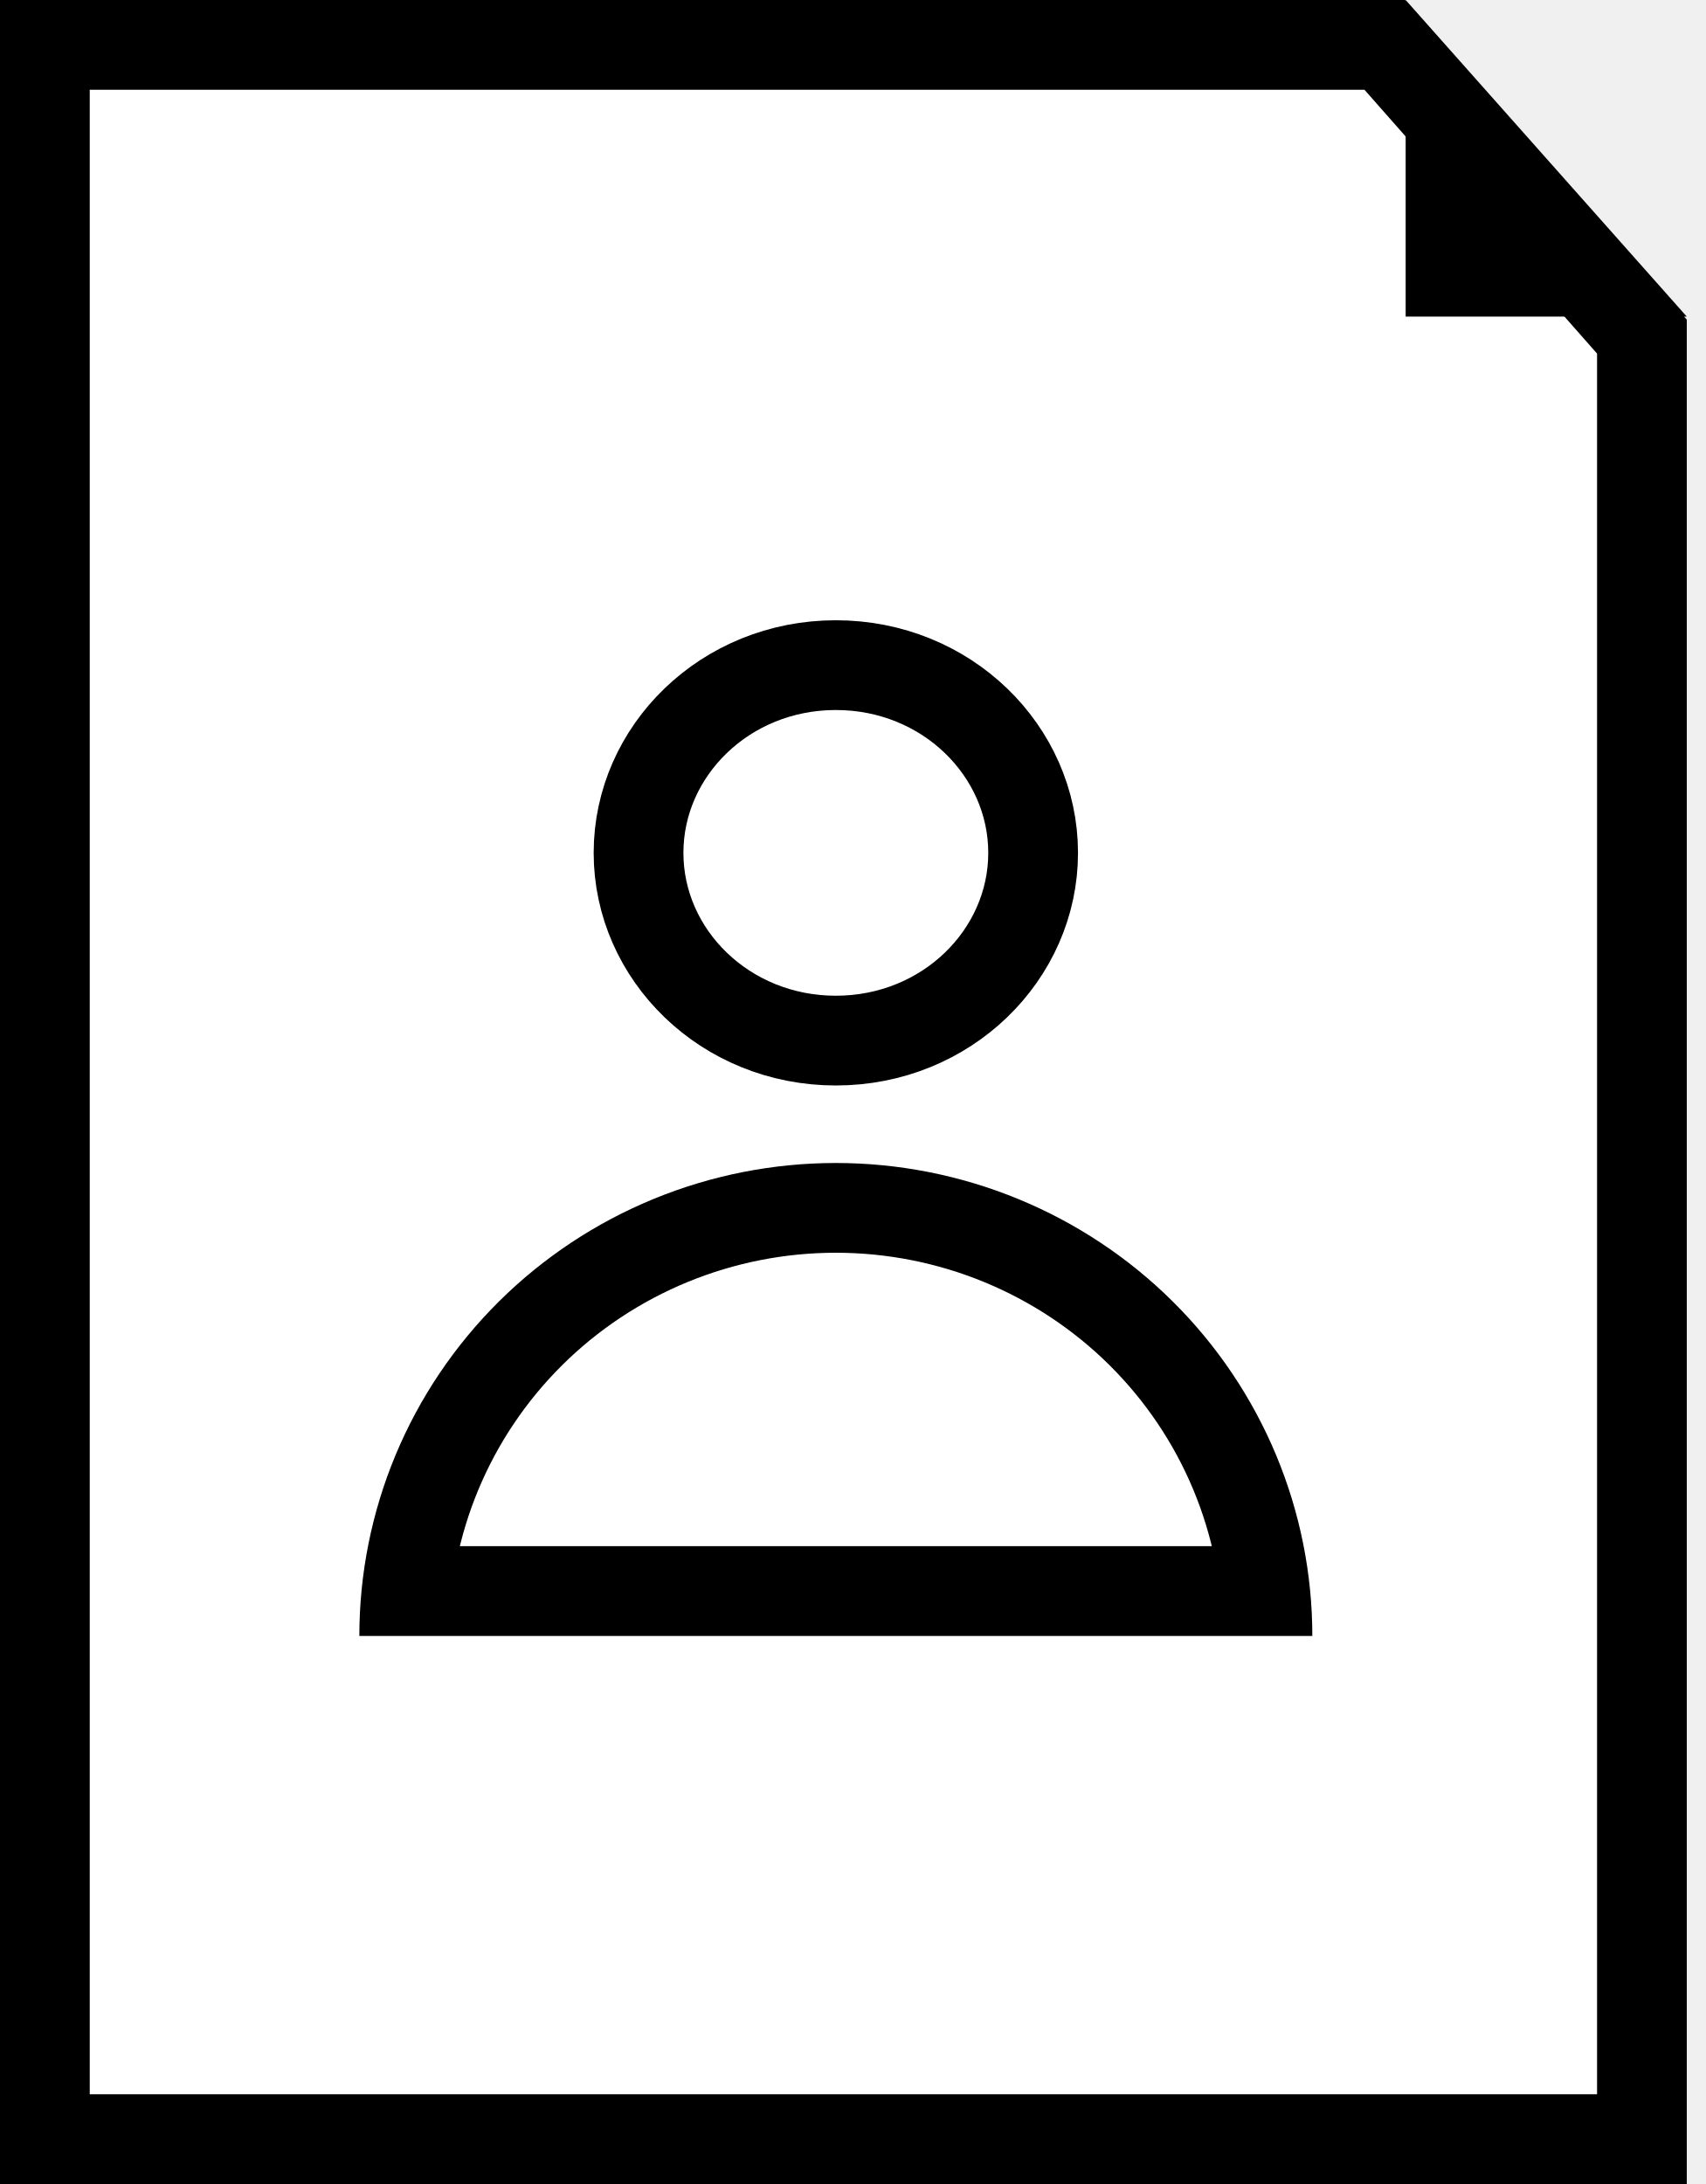
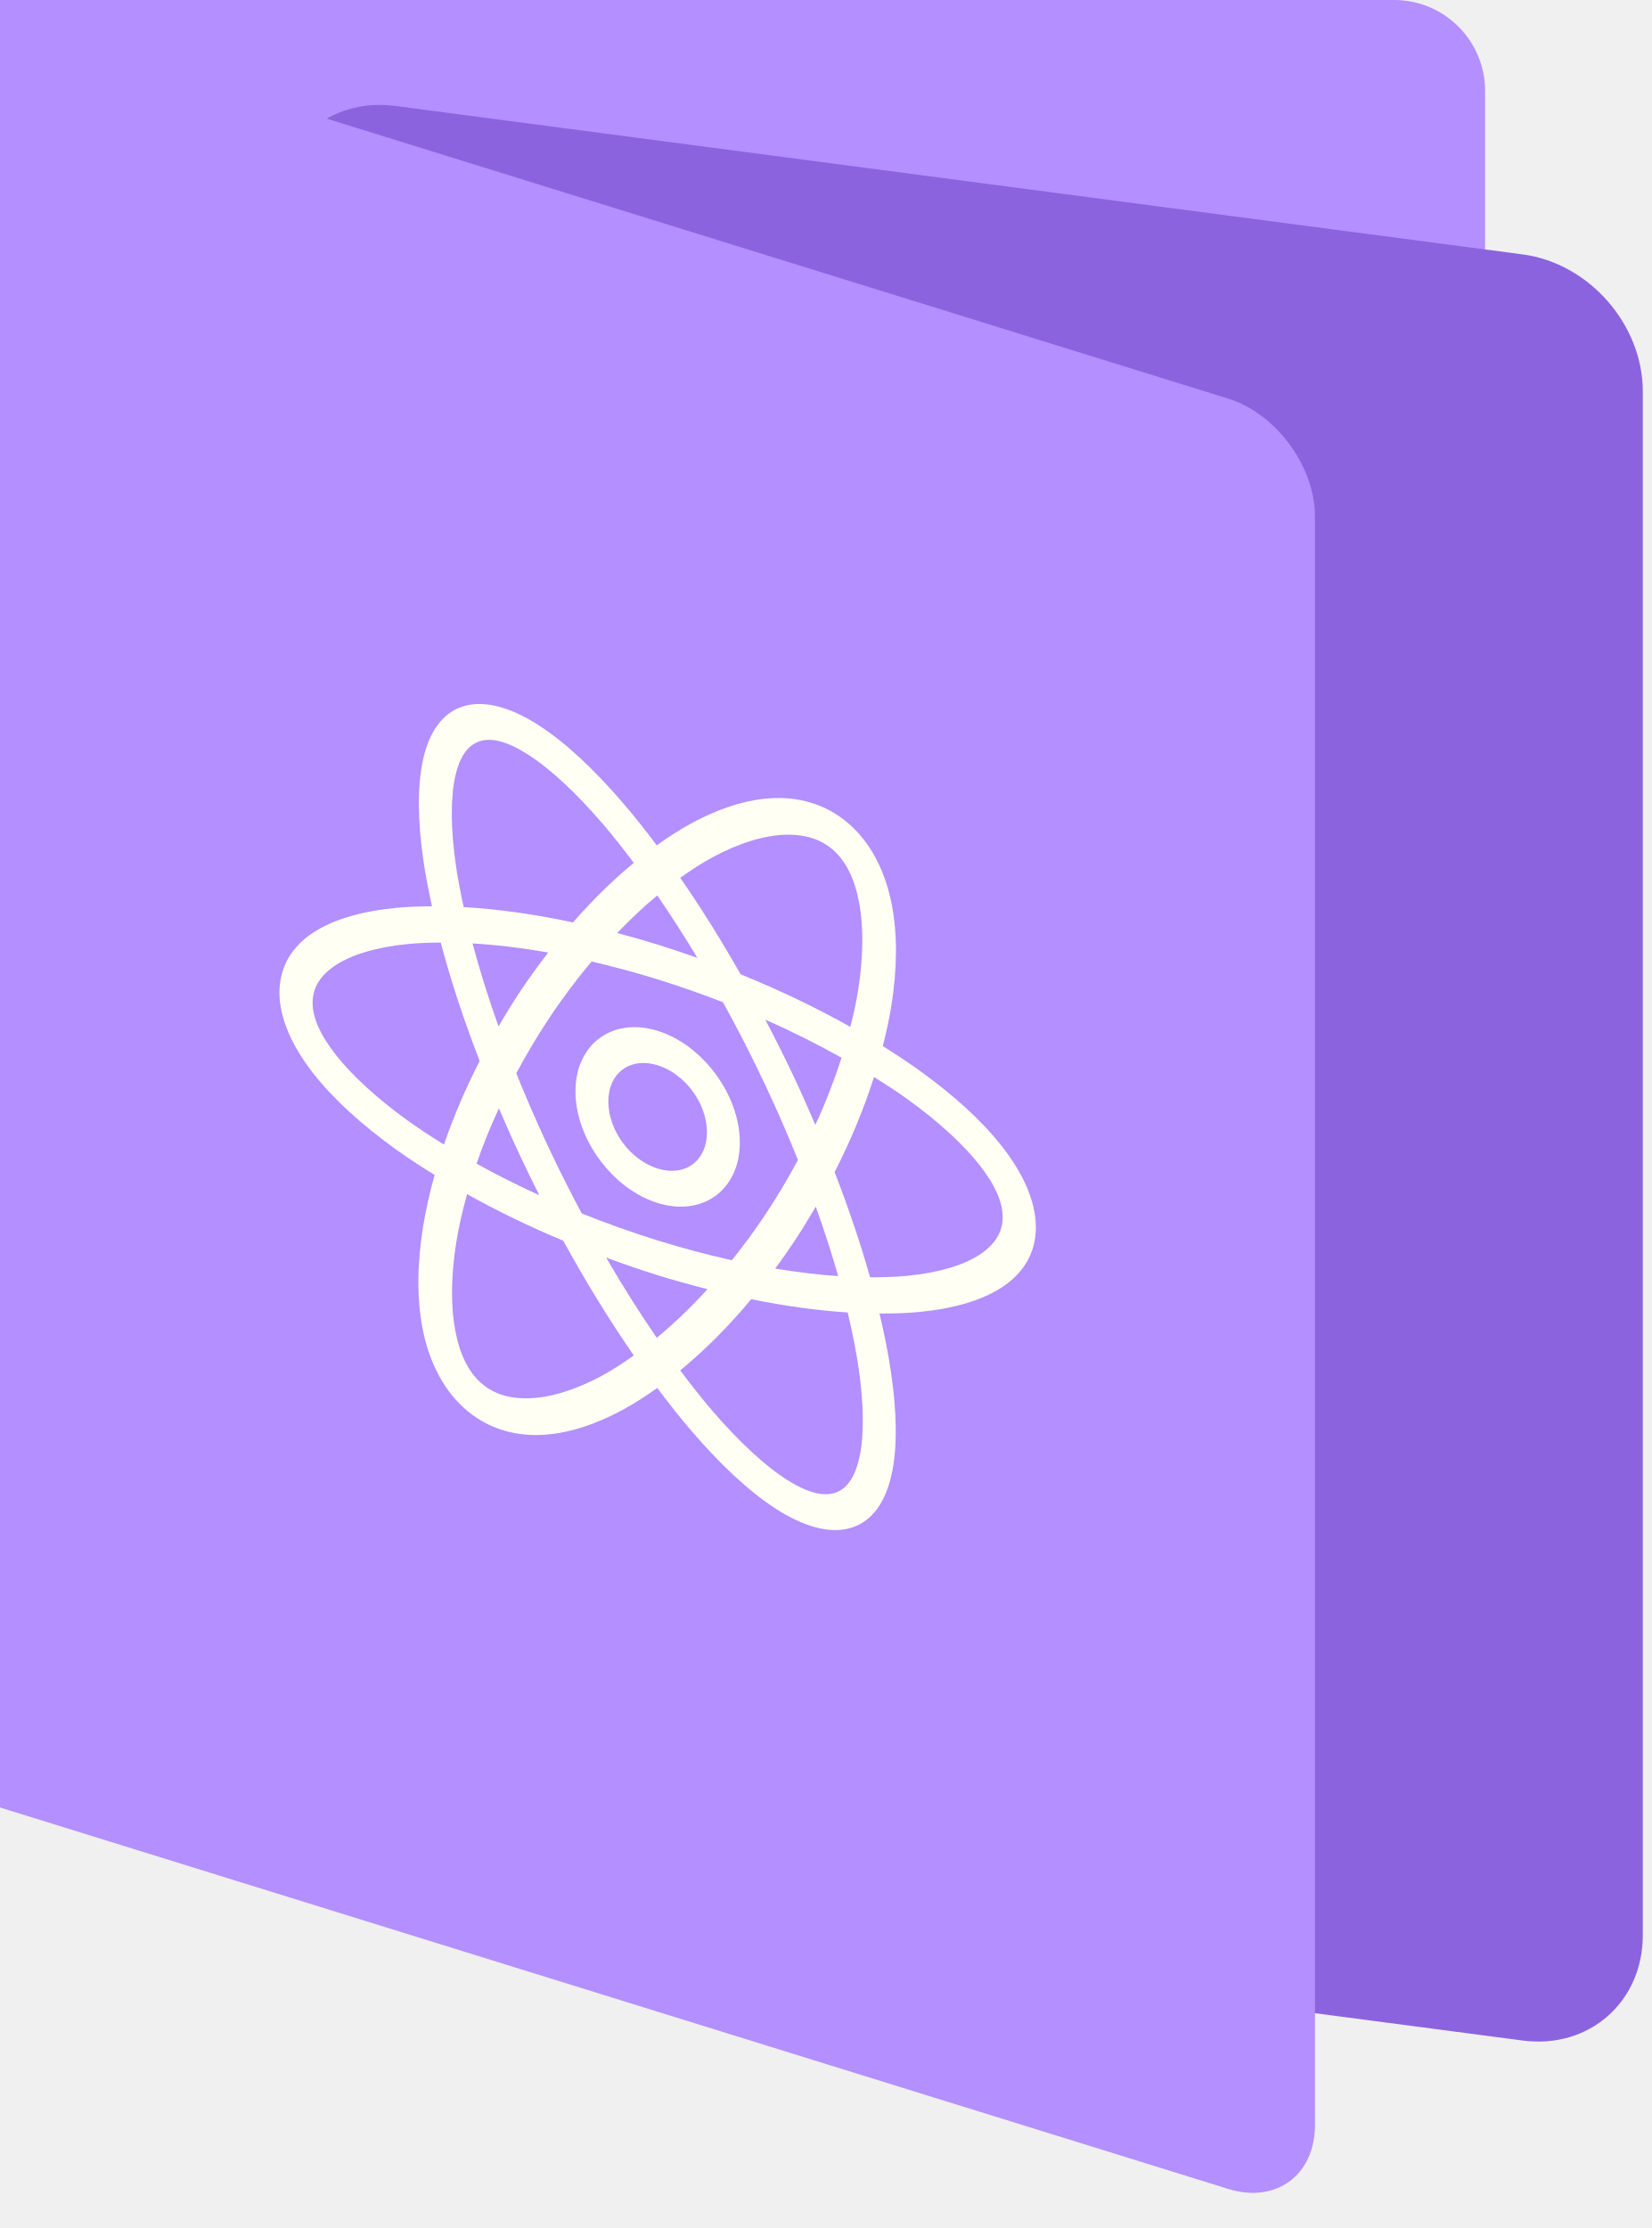
- <svg xmlns="http://www.w3.org/2000/svg" width="57" height="73" viewBox="0 0 57 73" fill="none">
-   <mask id="path-1-inside-1_113_47" fill="white">
-     <path fill-rule="evenodd" clip-rule="evenodd" d="M46.966 0H0V73H56.386V10.684L46.966 0Z" />
-   </mask>
-   <path fill-rule="evenodd" clip-rule="evenodd" d="M46.966 0H0V73H56.386V10.684L46.966 0Z" fill="white" />
-   <path d="M0 0V-3H-3V0H0ZM46.966 0L49.216 -1.984L48.32 -3H46.966V0ZM0 73H-3V76H0V73ZM56.386 73V76H59.386V73H56.386ZM56.386 10.684H59.386V9.551L58.636 8.7L56.386 10.684ZM0 3H46.966V-3H0V3ZM3 73V0H-3V73H3ZM56.386 70H0V76H56.386V70ZM53.386 10.684V73H59.386V10.684H53.386ZM58.636 8.7L49.216 -1.984L44.715 1.984L54.135 12.668L58.636 8.7Z" fill="black" mask="url(#path-1-inside-1_113_47)" />
-   <path d="M53.047 9.082H48.488V3.948L53.047 9.082Z" fill="white" stroke="black" stroke-width="3" />
-   <path d="M34.535 28.507C34.535 31.916 31.64 34.782 27.94 34.782C24.24 34.782 21.345 31.916 21.345 28.507C21.345 25.098 24.24 22.232 27.94 22.232C31.64 22.232 34.535 25.098 34.535 28.507Z" fill="white" stroke="black" stroke-width="3" />
-   <mask id="path-5-inside-2_113_47" fill="white">
-     <path d="M43.868 54.681C43.868 52.605 43.456 50.55 42.656 48.632C41.855 46.714 40.682 44.971 39.203 43.503C37.724 42.035 35.968 40.871 34.035 40.076C32.103 39.282 30.032 38.873 27.94 38.873C25.848 38.873 23.777 39.282 21.845 40.076C19.912 40.871 18.156 42.035 16.677 43.503C15.198 44.971 14.024 46.714 13.224 48.632C12.424 50.55 12.012 52.605 12.012 54.681L27.94 54.681H43.868Z" />
-   </mask>
-   <path d="M43.868 54.681C43.868 52.605 43.456 50.55 42.656 48.632C41.855 46.714 40.682 44.971 39.203 43.503C37.724 42.035 35.968 40.871 34.035 40.076C32.103 39.282 30.032 38.873 27.94 38.873C25.848 38.873 23.777 39.282 21.845 40.076C19.912 40.871 18.156 42.035 16.677 43.503C15.198 44.971 14.024 46.714 13.224 48.632C12.424 50.55 12.012 52.605 12.012 54.681L27.94 54.681H43.868Z" fill="white" stroke="black" stroke-width="6" mask="url(#path-5-inside-2_113_47)" />
+ <svg xmlns="http://www.w3.org/2000/svg" width="109" height="147" viewBox="0 0 109 147" fill="none">
+   <path d="M0 0H92C95.314 0 98 2.686 98 6V118H0V0Z" fill="#B38FFF" />
+   <rect width="91.025" height="117.847" rx="8" transform="matrix(0.991445 0.130526 0 1 18.1624 5.94727)" fill="#8B63DF" />
+   <path d="M0 1.134L81.045 26.299C84.21 27.282 86.775 30.765 86.775 34.078V140.199C86.775 143.513 84.21 145.403 81.045 144.42L0 119.255V1.134Z" fill="#B38FFF" />
+   <path d="M53.762 53.041C52.916 52.748 52.031 52.628 51.144 52.654C49.369 52.705 47.508 53.302 45.599 54.335C44.851 54.74 44.096 55.234 43.339 55.772C42.598 54.788 41.859 53.848 41.127 52.998C39.22 50.781 37.365 49.032 35.594 47.881C33.823 46.73 32.06 46.164 30.613 46.589C29.166 47.015 28.3 48.352 27.912 50.138C27.523 51.925 27.564 54.208 27.954 56.871C28.09 57.796 28.285 58.783 28.505 59.795C27.678 59.8 26.875 59.827 26.13 59.9C23.883 60.122 22.023 60.644 20.669 61.532C19.314 62.42 18.44 63.737 18.44 65.481C18.44 67.225 19.314 69.082 20.669 70.811C22.023 72.54 23.883 74.22 26.13 75.837C26.927 76.41 27.789 76.971 28.679 77.524C28.359 78.677 28.099 79.812 27.922 80.91C27.532 83.333 27.491 85.591 27.88 87.623C28.269 89.654 29.135 91.539 30.59 92.87C32.044 94.201 33.814 94.729 35.589 94.677C37.364 94.626 39.223 94.031 41.132 92.997C41.873 92.596 42.623 92.109 43.373 91.577C44.127 92.58 44.88 93.538 45.625 94.404C47.532 96.621 49.39 98.37 51.161 99.521C52.932 100.672 54.692 101.237 56.139 100.812C57.587 100.386 58.452 99.049 58.84 97.263C59.229 95.477 59.186 93.193 58.796 90.53C58.619 89.319 58.359 88.021 58.038 86.665C58.957 86.666 59.846 86.641 60.667 86.561C62.914 86.339 64.774 85.815 66.128 84.927C67.483 84.039 68.357 82.724 68.357 80.98C68.357 79.236 67.483 77.377 66.128 75.648C64.774 73.918 62.914 72.241 60.667 70.624C59.911 70.081 59.096 69.548 58.256 69.022C58.477 68.141 58.675 67.269 58.811 66.423C59.201 64 59.242 61.74 58.853 59.708C58.464 57.676 57.596 55.794 56.141 54.463C55.414 53.797 54.608 53.333 53.762 53.041ZM53.663 55.321C54.193 55.501 54.646 55.774 55.033 56.129C55.808 56.837 56.38 57.926 56.686 59.521C56.991 61.116 56.981 63.139 56.62 65.377C56.497 66.143 56.318 66.94 56.114 67.751C53.896 66.503 51.465 65.334 48.875 64.285C47.573 61.993 46.236 59.861 44.888 57.916C45.6 57.409 46.309 56.947 47 56.573C48.763 55.619 50.433 55.115 51.826 55.075C52.523 55.055 53.132 55.142 53.663 55.321ZM33.079 48.937C33.613 49.087 34.224 49.379 34.922 49.833C36.319 50.741 37.992 52.282 39.757 54.333C40.434 55.12 41.126 56.002 41.824 56.93C40.466 58.046 39.119 59.363 37.81 60.861C35.228 60.307 32.807 59.974 30.598 59.85C30.396 58.918 30.219 58.014 30.096 57.174C29.735 54.71 29.726 52.678 30.032 51.269C30.339 49.86 30.916 49.124 31.698 48.894C32.089 48.779 32.545 48.786 33.079 48.937ZM43.373 59.081C44.256 60.362 45.14 61.739 46.017 63.196C45.156 62.891 44.284 62.598 43.398 62.323C42.495 62.043 41.607 61.79 40.729 61.556C41.606 60.642 42.489 59.814 43.373 59.081ZM43.398 64.617C44.873 65.075 46.311 65.585 47.71 66.126C48.672 67.872 49.612 69.7 50.508 71.603C51.295 73.275 52.008 74.922 52.656 76.531C52.001 77.754 51.277 78.974 50.478 80.174C49.776 81.23 49.042 82.213 48.296 83.148C46.717 82.796 45.08 82.364 43.398 81.842C41.676 81.307 40.003 80.706 38.388 80.06C37.655 78.682 36.933 77.264 36.242 75.796C35.446 74.104 34.725 72.44 34.07 70.813C34.727 69.586 35.452 68.36 36.252 67.156C37.144 65.817 38.081 64.581 39.038 63.438C40.452 63.767 41.906 64.153 43.398 64.617ZM50.504 67.278C52.291 68.066 53.969 68.912 55.531 69.786C55.068 71.234 54.497 72.719 53.805 74.219C53.355 73.173 52.89 72.118 52.387 71.05C51.778 69.757 51.145 68.506 50.504 67.278ZM36.178 62.847C35.55 63.662 34.932 64.504 34.335 65.401C33.826 66.166 33.351 66.941 32.897 67.718C32.211 65.8 31.643 63.971 31.183 62.246C32.734 62.337 34.403 62.532 36.178 62.847ZM57.677 71.056C58.446 71.538 59.189 72.023 59.87 72.513C61.942 74.004 63.581 75.516 64.643 76.872C65.705 78.229 66.166 79.351 66.166 80.3C66.166 81.25 65.705 82.085 64.643 82.782C63.581 83.479 61.942 83.973 59.87 84.177C59.113 84.252 58.281 84.274 57.417 84.272C56.8 82.082 56.013 79.754 55.076 77.336C56.153 75.228 57.023 73.116 57.677 71.056ZM29.083 62.188C29.73 64.63 30.589 67.255 31.651 70.002C30.708 71.849 29.917 73.699 29.297 75.516C28.463 74.998 27.66 74.475 26.927 73.948C24.855 72.457 23.216 70.945 22.154 69.589C21.091 68.232 20.63 67.111 20.63 66.161C20.63 65.211 21.091 64.376 22.154 63.679C23.216 62.983 24.855 62.488 26.927 62.284C27.597 62.218 28.328 62.194 29.083 62.188ZM43.398 68.013C40.416 67.087 37.975 68.885 37.975 72.008C37.975 75.131 40.416 78.445 43.398 79.371C46.381 80.297 48.822 78.499 48.822 75.376C48.822 72.253 46.381 68.939 43.398 68.013ZM43.398 70.285C45.208 70.847 46.652 72.807 46.652 74.702C46.652 76.598 45.208 77.661 43.398 77.099C41.588 76.537 40.144 74.577 40.144 72.681C40.144 70.786 41.588 69.723 43.398 70.285ZM53.832 79.616C54.401 81.202 54.895 82.735 55.311 84.195C54.006 84.106 52.617 83.942 51.157 83.699C51.577 83.127 51.992 82.54 52.398 81.93C52.906 81.166 53.379 80.392 53.832 79.616ZM32.922 73.125C33.378 74.189 33.853 75.262 34.365 76.349C34.765 77.199 35.174 78.035 35.589 78.858C34.133 78.195 32.748 77.497 31.448 76.776C31.861 75.578 32.356 74.355 32.922 73.125ZM30.823 78.787C32.786 79.883 34.914 80.918 37.17 81.862C38.676 84.612 40.245 87.148 41.824 89.43C41.118 89.932 40.418 90.391 39.733 90.762C37.97 91.716 36.298 92.217 34.905 92.257C33.512 92.298 32.472 91.912 31.698 91.204C30.923 90.495 30.353 89.407 30.047 87.812C29.742 86.217 29.75 84.196 30.111 81.958C30.274 80.942 30.519 79.877 30.823 78.787ZM55.938 86.594C56.244 87.88 56.49 89.103 56.654 90.226C57.015 92.69 57.024 94.72 56.718 96.129C56.411 97.538 55.836 98.278 55.055 98.507C54.273 98.737 53.225 98.476 51.828 97.568C50.431 96.659 48.758 95.116 46.993 93.065C46.304 92.263 45.599 91.365 44.888 90.417C46.477 89.112 48.058 87.542 49.574 85.718C51.836 86.179 53.969 86.469 55.938 86.594ZM40 82.974C41.114 83.383 42.242 83.777 43.398 84.136C44.516 84.483 45.608 84.781 46.686 85.057C45.584 86.272 44.46 87.339 43.341 88.266C42.223 86.641 41.101 84.875 40 82.974Z" fill="#FFFFF4" />
</svg>
